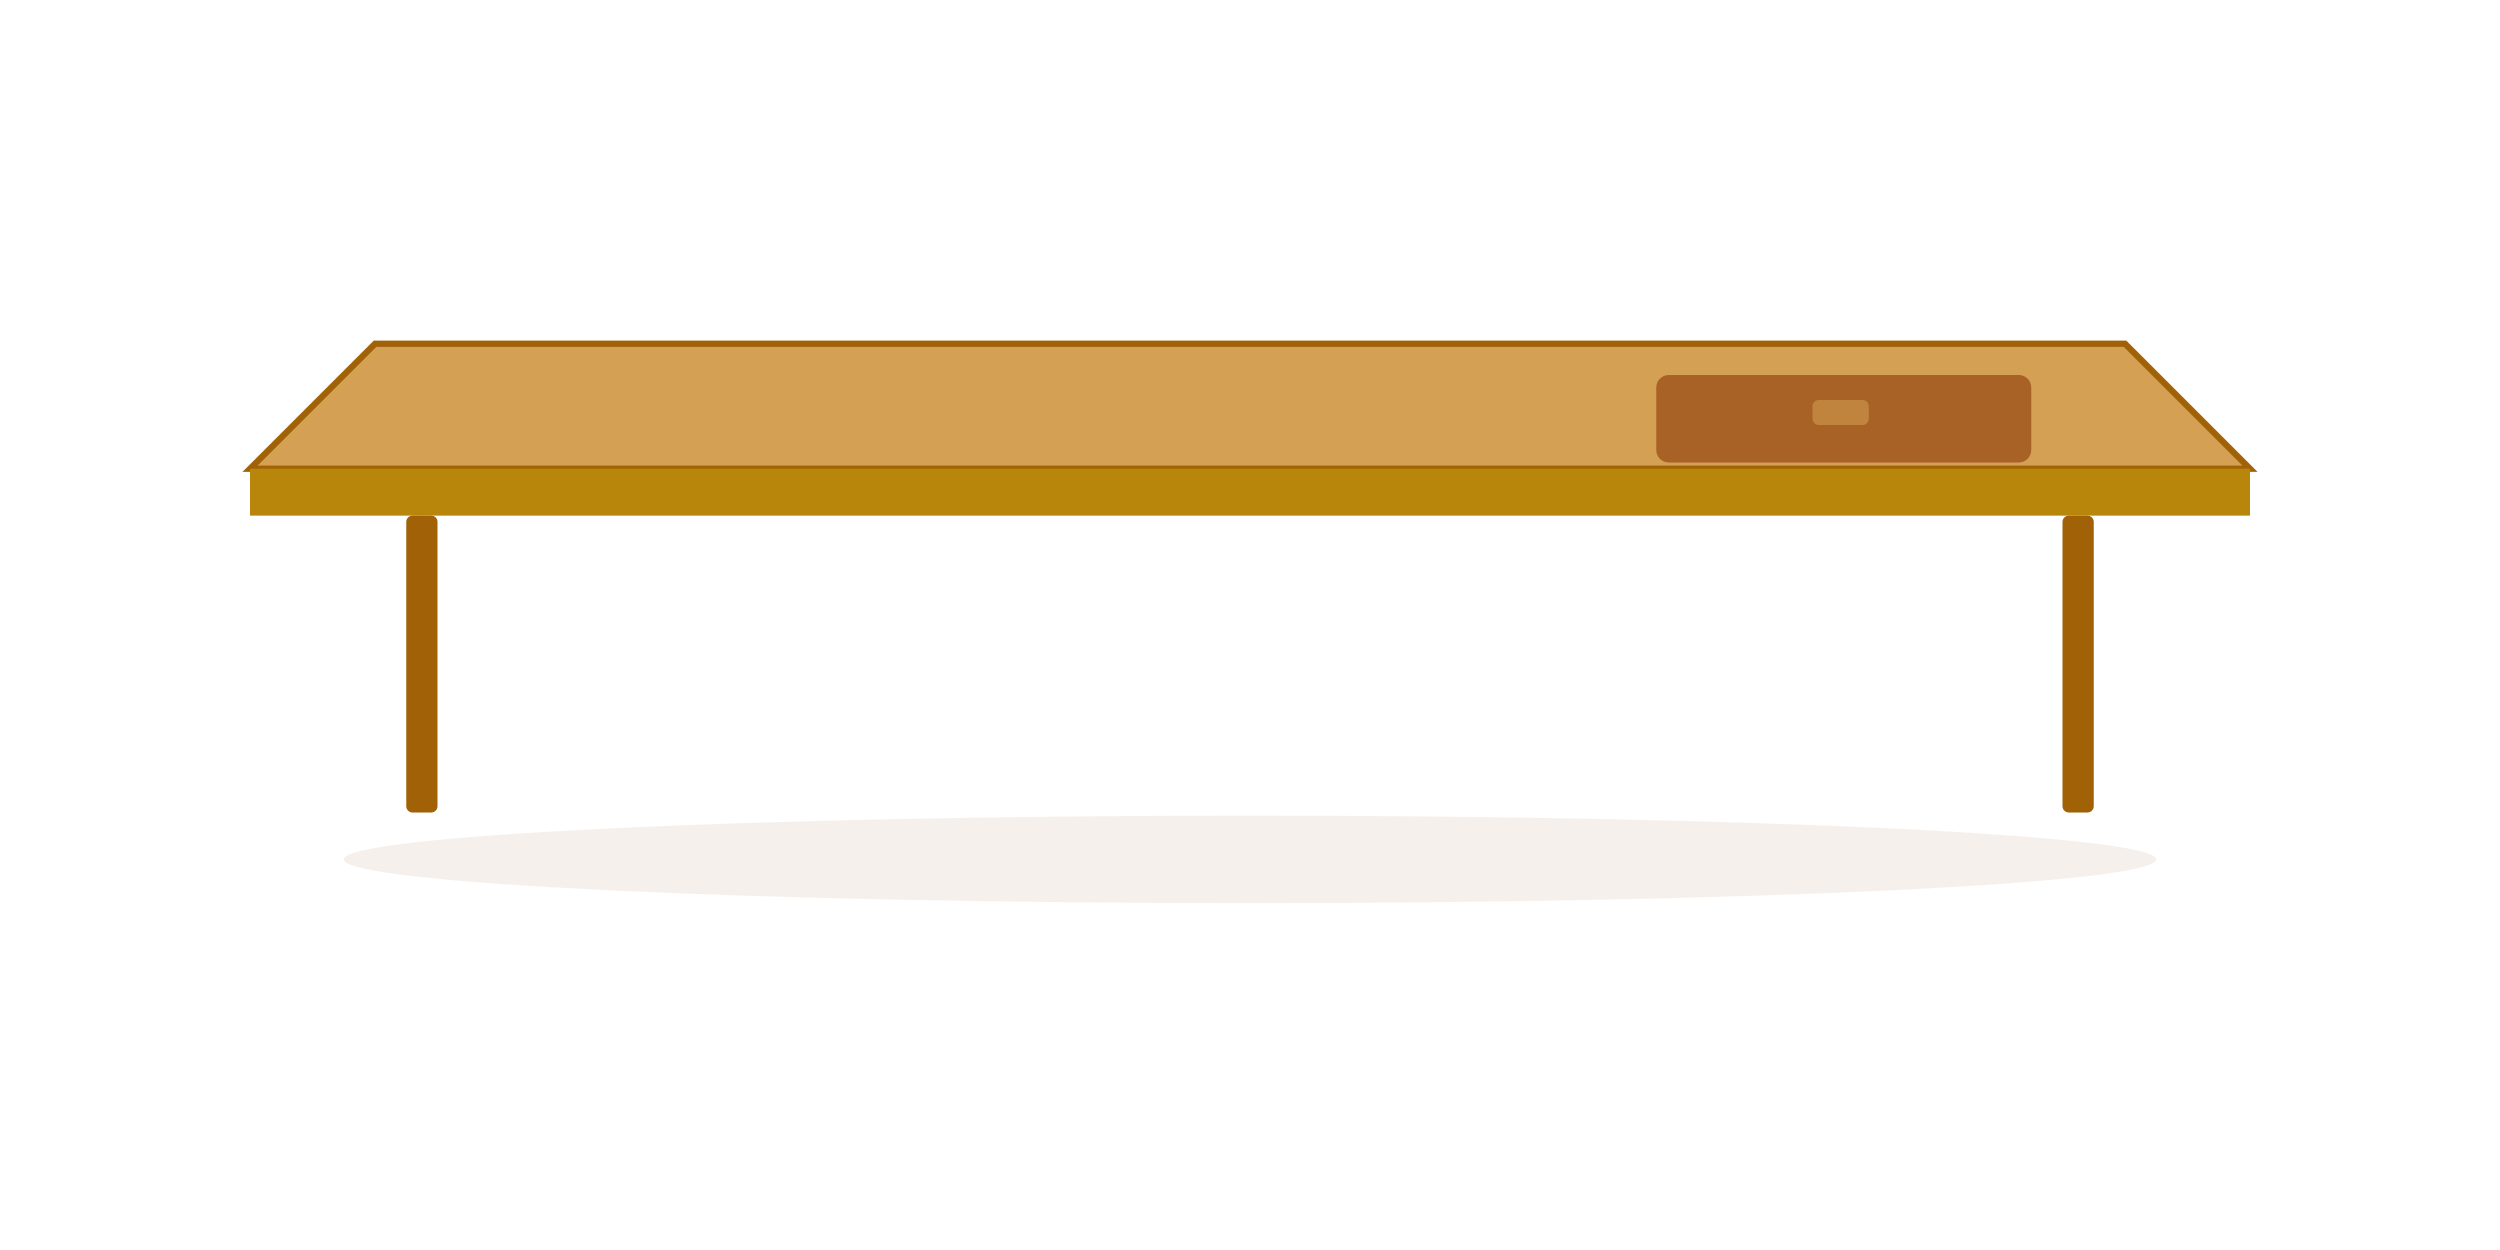
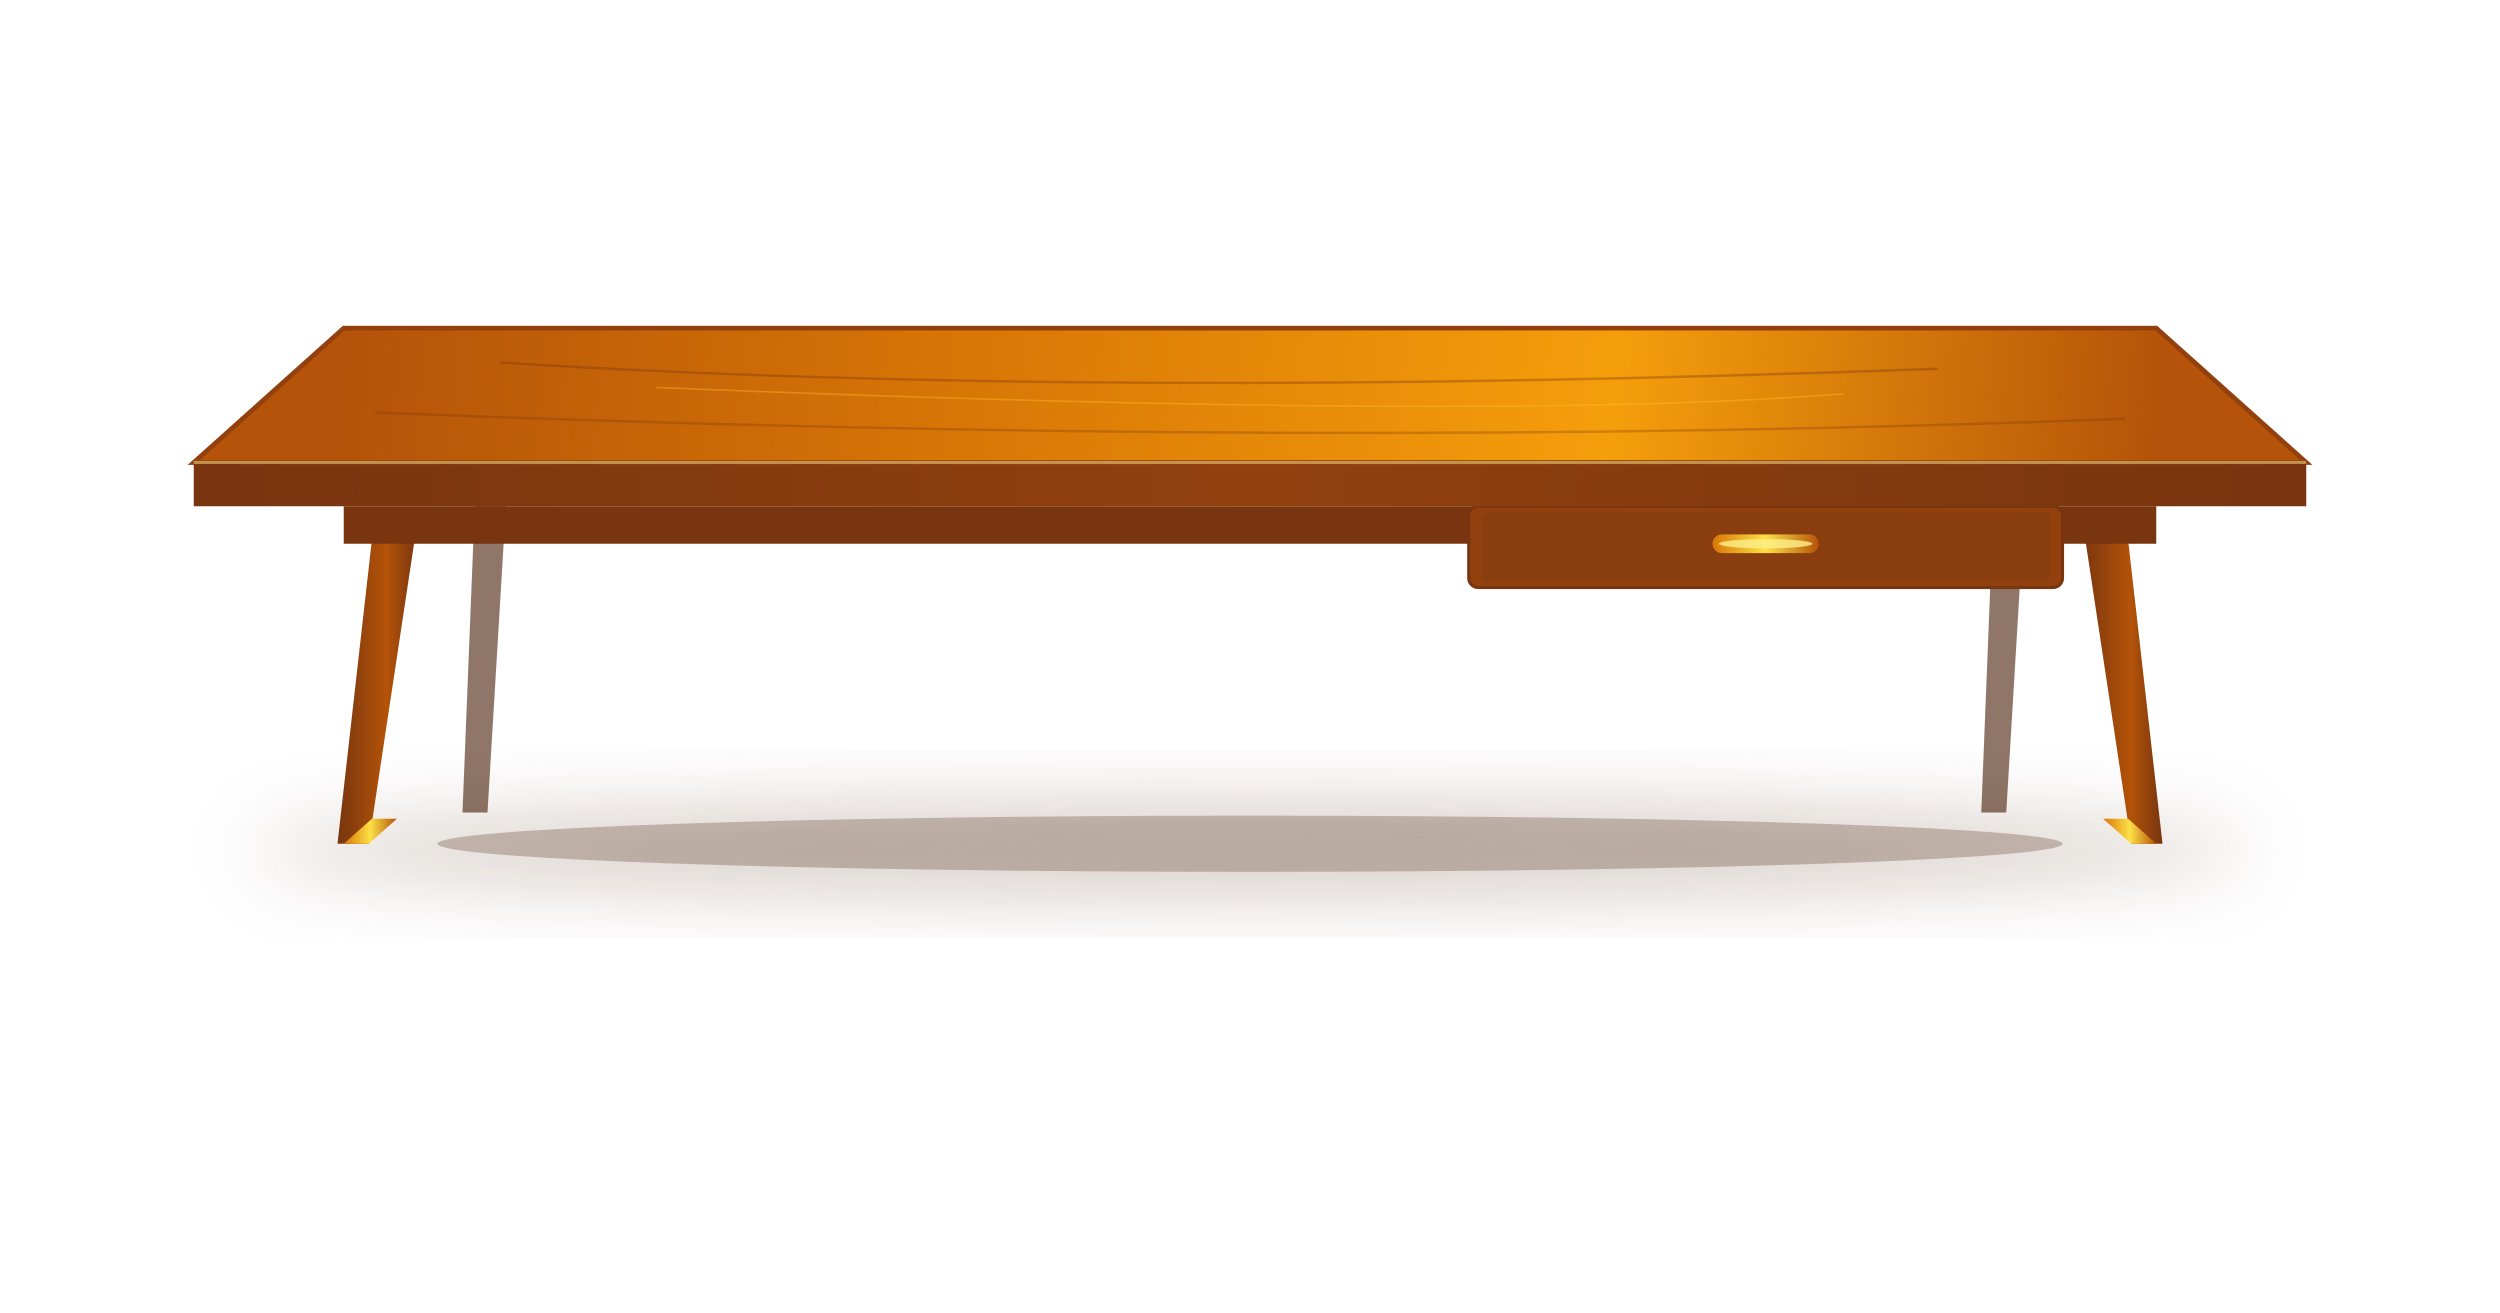
- <svg xmlns="http://www.w3.org/2000/svg" width="800" height="400" viewBox="0 0 800 400">
-   <polygon points="120,110 680,110 720,150 80,150" fill="#d4a054" stroke="#a16207" stroke-width="2" />
-   <polygon points="80,150 720,150 720,165 80,165" fill="#b8860b" />
-   <rect x="530" y="120" width="120" height="28" rx="4" fill="#92400e" opacity="0.65" />
-   <rect x="580" y="128" width="18" height="8" rx="2" fill="#d4a054" opacity="0.55" />
-   <rect x="130" y="165" width="10" height="95" rx="2" fill="#a16207" />
-   <rect x="660" y="165" width="10" height="95" rx="2" fill="#a16207" />
-   <ellipse cx="400" cy="275" rx="290" ry="14" fill="#92400e" opacity="0.08" />
+ <svg xmlns="http://www.w3.org/2000/svg" width="800" height="420" viewBox="0 0 800 420" fill="none">
+   <defs>
+     <linearGradient id="wd-top" x1="110" y1="105" x2="690" y2="152" gradientUnits="userSpaceOnUse">
+       <stop offset="0%" stop-color="#b45309" />
+       <stop offset="35%" stop-color="#d97706" />
+       <stop offset="70%" stop-color="#f59e0b" />
+       <stop offset="100%" stop-color="#b45309" />
+     </linearGradient>
+     <linearGradient id="wd-edge" x1="70" y1="146" x2="730" y2="164" gradientUnits="userSpaceOnUse">
+       <stop offset="0%" stop-color="#78350f" />
+       <stop offset="50%" stop-color="#92400e" />
+       <stop offset="100%" stop-color="#78350f" />
+     </linearGradient>
+     <linearGradient id="wd-leg" x1="0" y1="0" x2="1" y2="0">
+       <stop offset="0%" stop-color="#78350f" />
+       <stop offset="60%" stop-color="#b45309" />
+       <stop offset="100%" stop-color="#78350f" />
+     </linearGradient>
+     <linearGradient id="wd-brass" x1="0" y1="0" x2="1" y2="0">
+       <stop offset="0%" stop-color="#d97706" />
+       <stop offset="50%" stop-color="#fde047" />
+       <stop offset="100%" stop-color="#b45309" />
+     </linearGradient>
+     <filter id="wd-shadow" x="50" y="240" width="700" height="60" filterUnits="userSpaceOnUse">
+       <feGaussianBlur stdDeviation="12" result="blur" />
+     </filter>
+   </defs>
+   <ellipse cx="400" cy="272" rx="320" ry="16" fill="#451a03" opacity="0.2" filter="url(#wd-shadow)" />
+   <ellipse cx="400" cy="270" rx="260" ry="9" fill="#451a03" opacity="0.25" />
+   <polygon points="152,160 162,160 156,260 148,260" fill="#451a03" opacity="0.6" />
+   <polygon points="120,164 134,164 118,270 108,270" fill="url(#wd-leg)" />
+   <polygon points="119,262 127,262 118,270 110,270" fill="url(#wd-brass)" />
+   <polygon points="638,160 648,160 642,260 634,260" fill="#451a03" opacity="0.6" />
+   <polygon points="666,164 680,164 692,270 682,270" fill="url(#wd-leg)" />
+   <polygon points="673,262 681,262 690,270 682,270" fill="url(#wd-brass)" />
+   <polygon points="110,162 690,162 690,174 110,174" fill="#78350f" />
+   <rect x="470" y="162" width="190" height="26" rx="3" fill="#92400e" stroke="#78350f" stroke-width="1" />
+   <rect x="474" y="164" width="182" height="22" rx="2" fill="#78350f" opacity="0.3" />
+   <rect x="548" y="171" width="34" height="6" rx="3" fill="url(#wd-brass)" />
+   <ellipse cx="565" cy="174" rx="15" ry="1.5" fill="#fef08a" opacity="0.8" />
+   <polygon points="110,105 690,105 738,148 62,148" fill="url(#wd-top)" stroke="#92400e" stroke-width="1.5" />
+   <path d="M160 116 Q350 128 620 118" stroke="#78350f" stroke-width="0.8" opacity="0.35" fill="none" />
+   <path d="M120 132 Q420 144 680 134" stroke="#78350f" stroke-width="0.8" opacity="0.3" fill="none" />
+   <path d="M210 124 Q480 135 590 126" stroke="#fbbf24" stroke-width="0.5" opacity="0.4" fill="none" />
+   <polygon points="62,148 738,148 738,162 62,162" fill="url(#wd-edge)" />
+   <line x1="62" y1="148" x2="738" y2="148" stroke="#fde68a" stroke-width="1" opacity="0.5" />
</svg>
